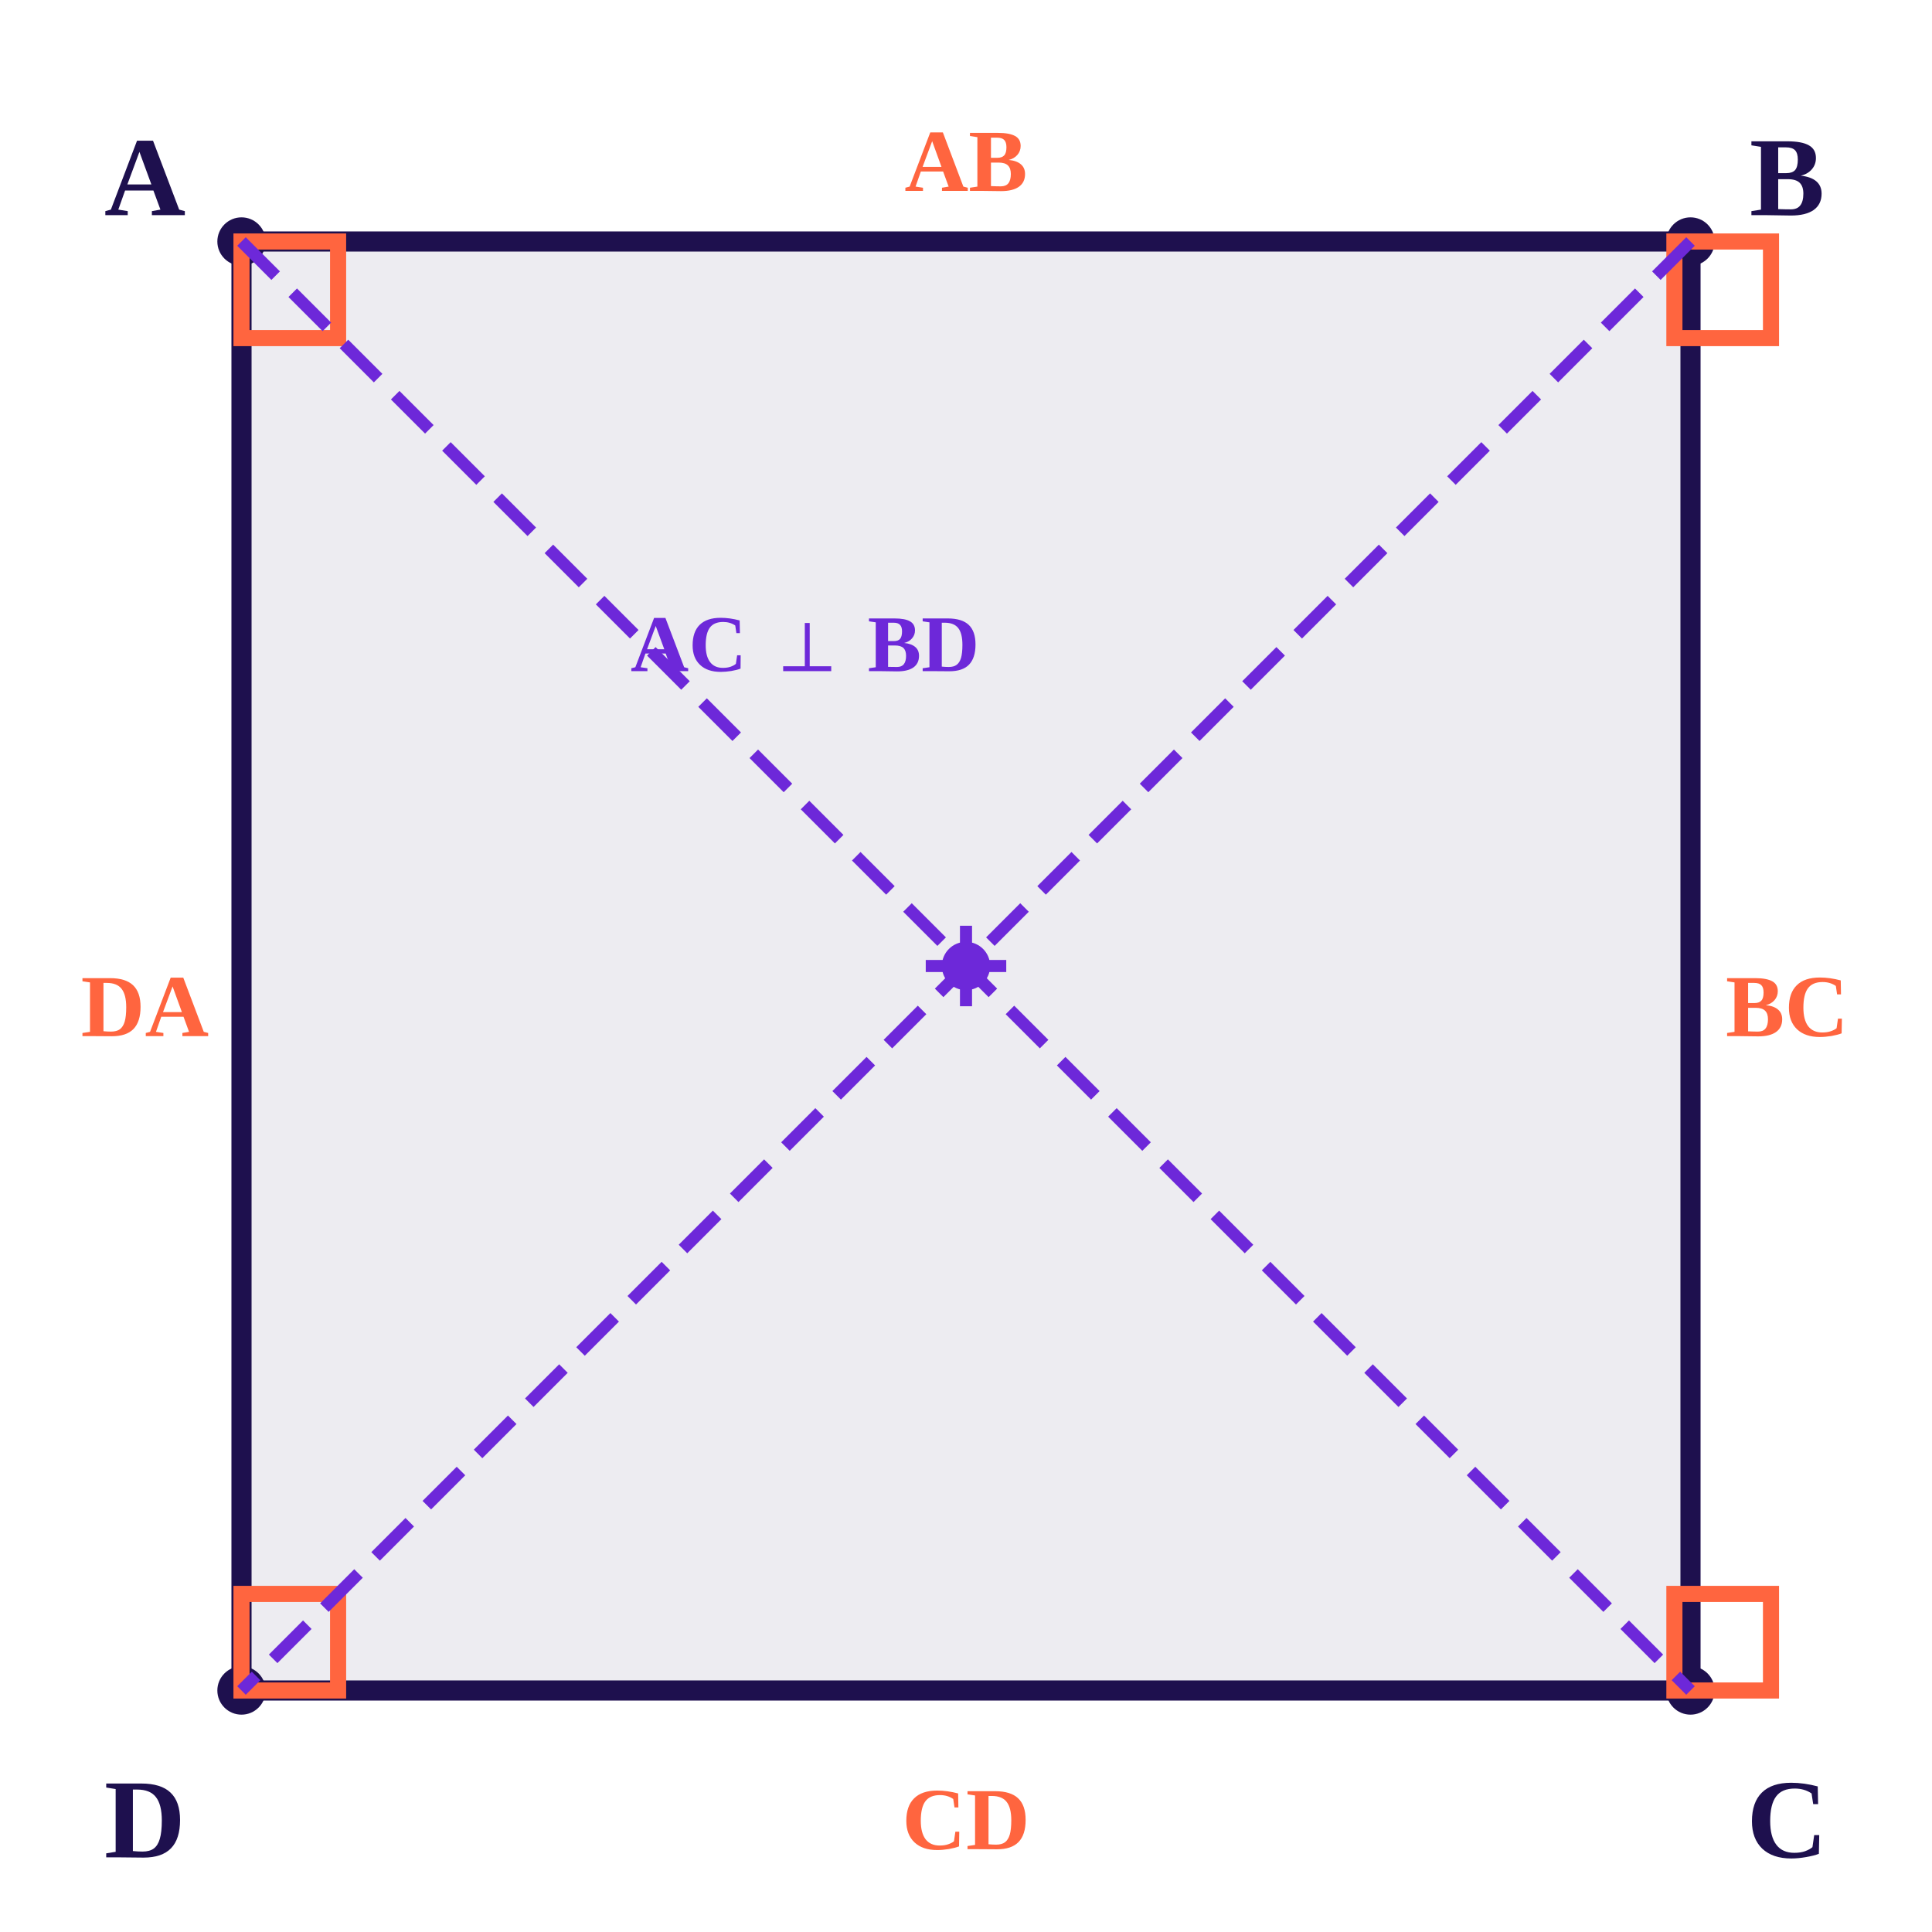
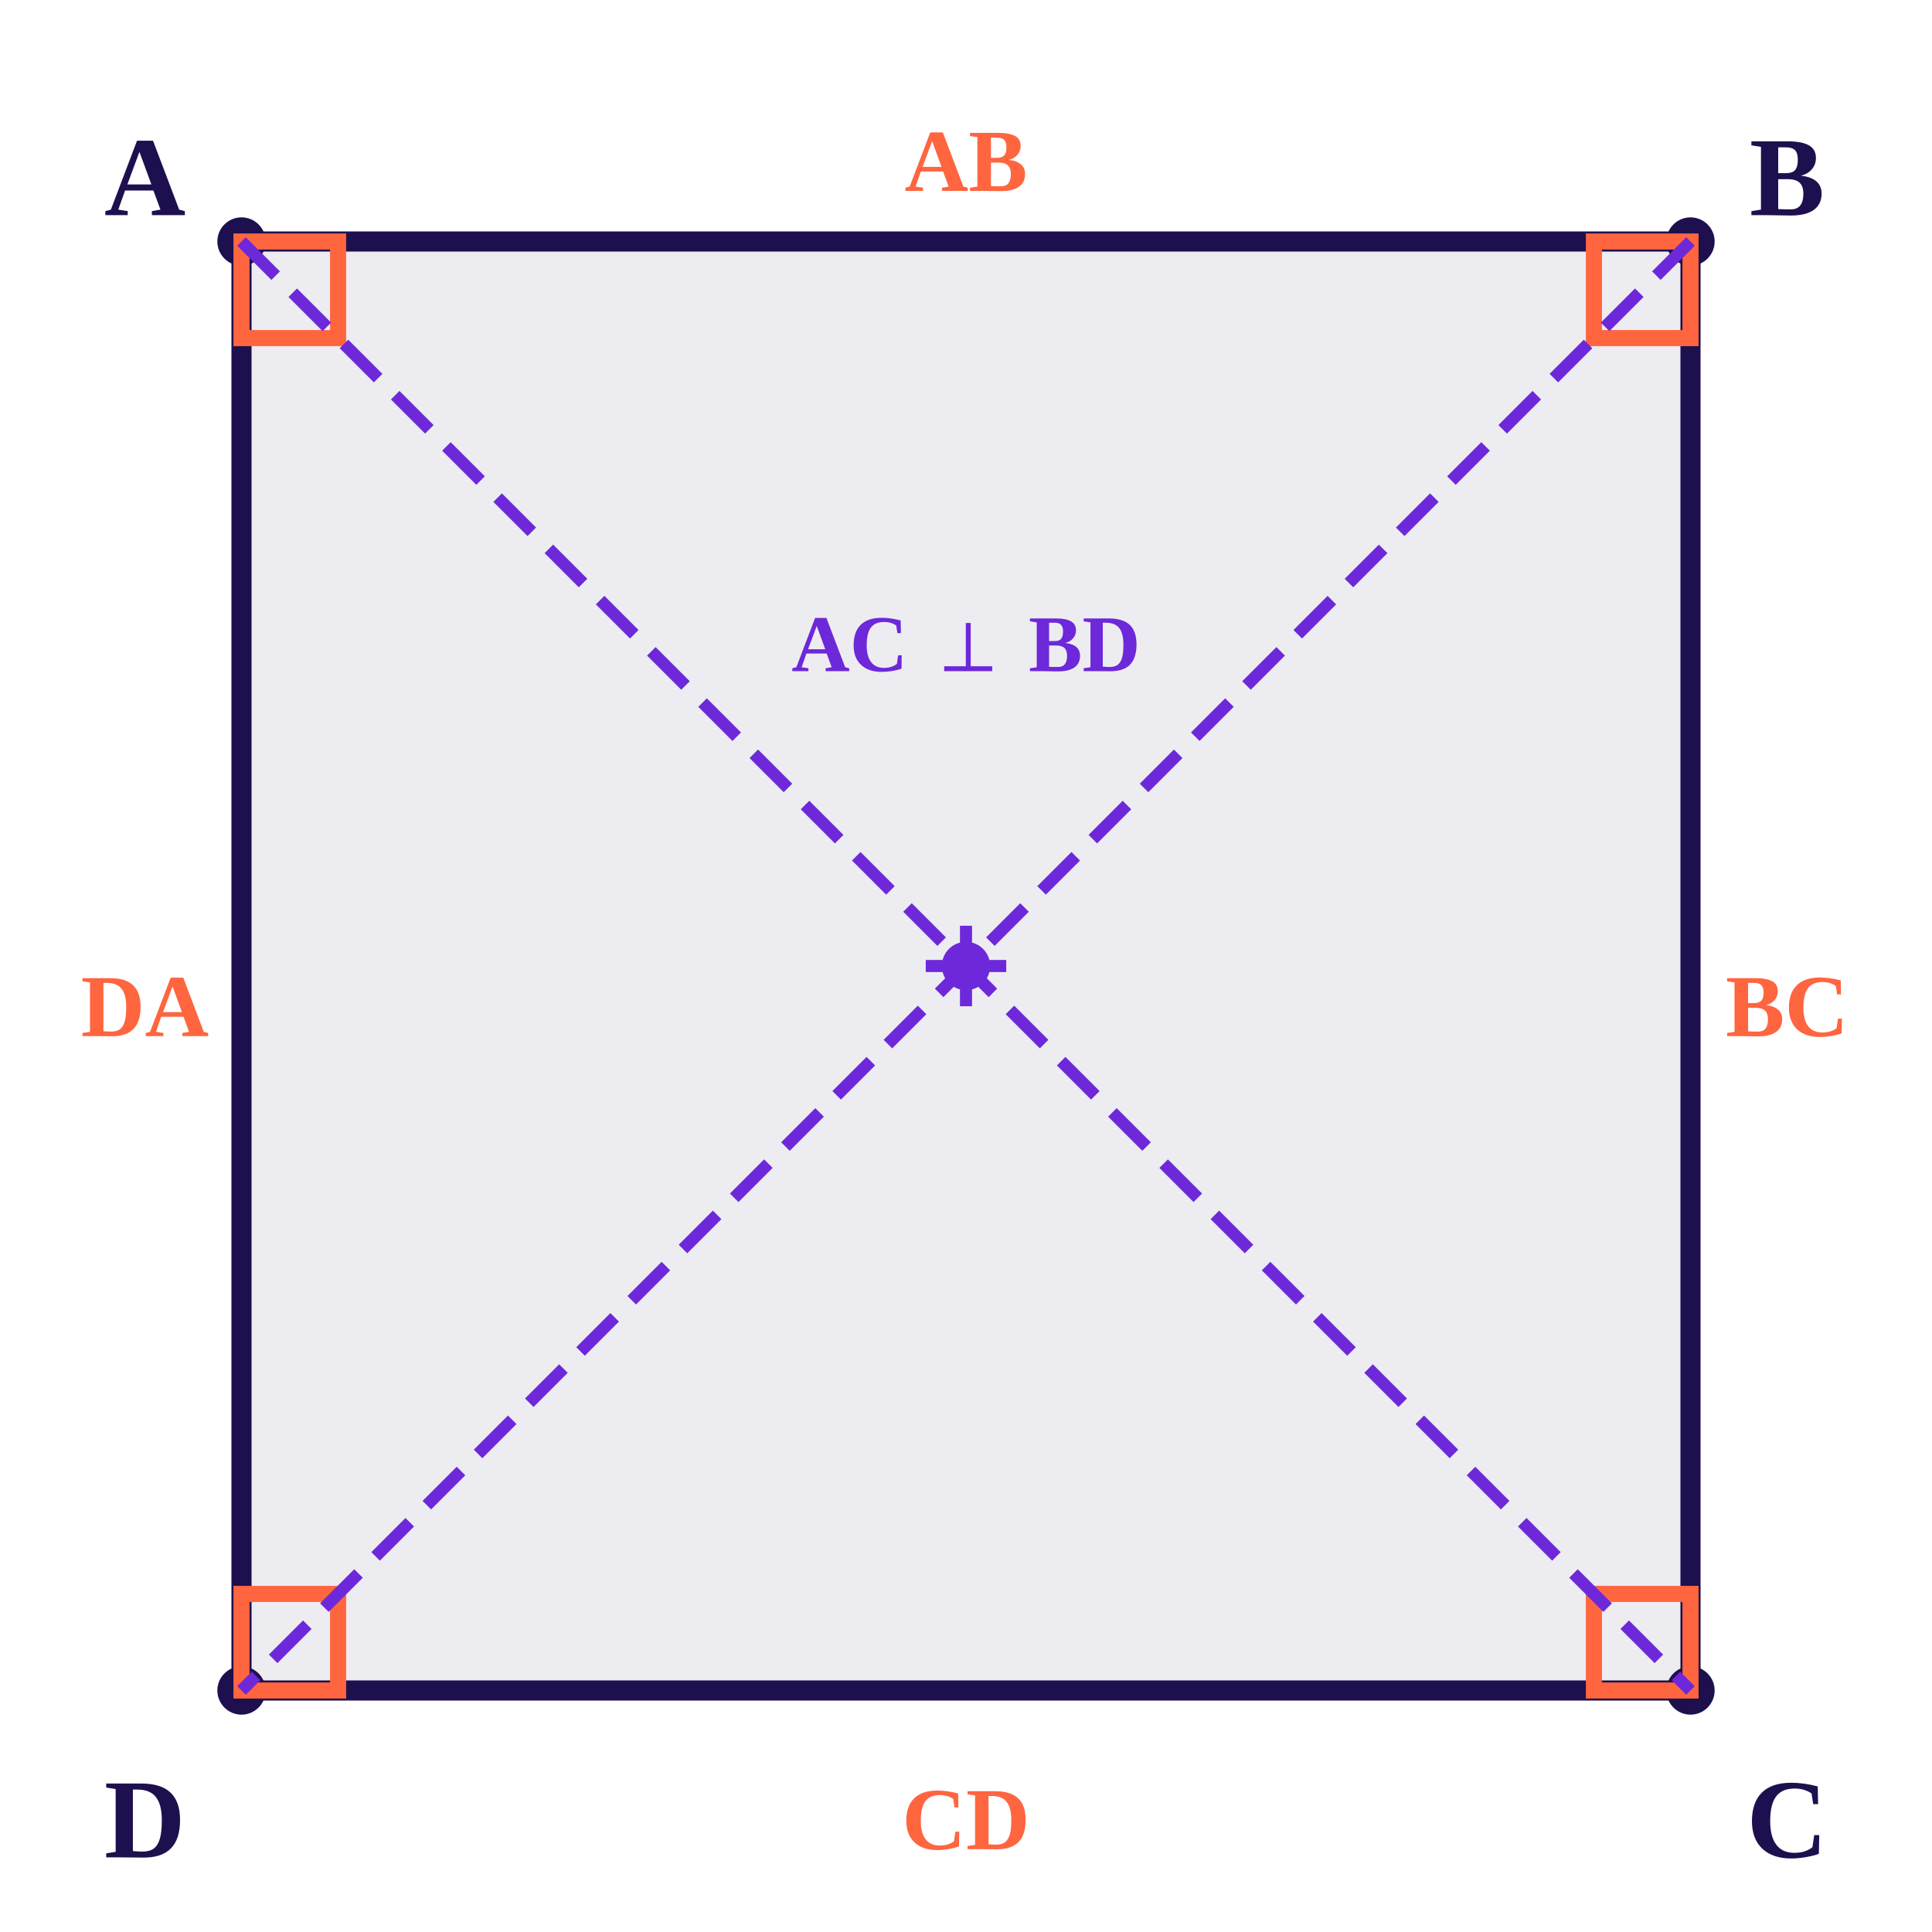
<svg xmlns="http://www.w3.org/2000/svg" viewBox="0 0 240 240" class="w-full max-w-[220px] mx-auto my-2">
  <rect x="30" y="30" width="180" height="180" fill="#1E104E" fill-opacity="0.08" stroke="#1E104E" stroke-width="2.5" />
  <circle cx="30" cy="30" r="3" fill="#1E104E" />
  <circle cx="210" cy="30" r="3" fill="#1E104E" />
  <circle cx="210" cy="210" r="3" fill="#1E104E" />
  <circle cx="30" cy="210" r="3" fill="#1E104E" />
  <text x="18" y="22" font-size="14" fill="#1E104E" font-weight="bold" text-anchor="middle" dominant-baseline="central">A</text>
  <text x="222" y="22" font-size="14" fill="#1E104E" font-weight="bold" text-anchor="middle" dominant-baseline="central">B</text>
  <text x="222" y="226" font-size="14" fill="#1E104E" font-weight="bold" text-anchor="middle" dominant-baseline="central">C</text>
  <text x="18" y="226" font-size="14" fill="#1E104E" font-weight="bold" text-anchor="middle" dominant-baseline="central">D</text>
  <rect x="30" y="30" width="12" height="12" fill="none" stroke="#FF653F" stroke-width="2" />
-   <rect x="208" y="30" width="12" height="12" fill="none" stroke="#FF653F" stroke-width="2" />
-   <rect x="208" y="198" width="12" height="12" fill="none" stroke="#FF653F" stroke-width="2" />
+   <rect x="198" y="30" width="12" height="12" fill="none" stroke="#FF653F" stroke-width="2" />
+   <rect x="198" y="198" width="12" height="12" fill="none" stroke="#FF653F" stroke-width="2" />
  <rect x="30" y="198" width="12" height="12" fill="none" stroke="#FF653F" stroke-width="2" />
  <text x="120" y="20" font-size="11" fill="#FF653F" font-weight="bold" text-anchor="middle" dominant-baseline="central">AB</text>
  <text x="222" y="125" font-size="11" fill="#FF653F" font-weight="bold" text-anchor="middle" dominant-baseline="central">BC</text>
  <text x="120" y="226" font-size="11" fill="#FF653F" font-weight="bold" text-anchor="middle" dominant-baseline="central">CD</text>
  <text x="18" y="125" font-size="11" fill="#FF653F" font-weight="bold" text-anchor="middle" dominant-baseline="central">DA</text>
  <line x1="30" y1="30" x2="210" y2="210" stroke="#6D28D9" stroke-width="1.5" stroke-dasharray="6,3" />
  <line x1="210" y1="30" x2="30" y2="210" stroke="#6D28D9" stroke-width="1.5" stroke-dasharray="6,3" />
  <circle cx="120" cy="120" r="3" fill="#6D28D9" />
  <line x1="120" y1="115" x2="120" y2="125" stroke="#6D28D9" stroke-width="1.5" />
  <line x1="115" y1="120" x2="125" y2="120" stroke="#6D28D9" stroke-width="1.5" />
-   <text x="100" y="80" font-size="10" fill="#6D28D9" font-weight="bold" text-anchor="middle" dominant-baseline="central">AC ⊥ BD</text>
+   <text x="120" y="80" font-size="10" fill="#6D28D9" font-weight="bold" text-anchor="middle" dominant-baseline="central">AC ⊥ BD</text>
</svg>
